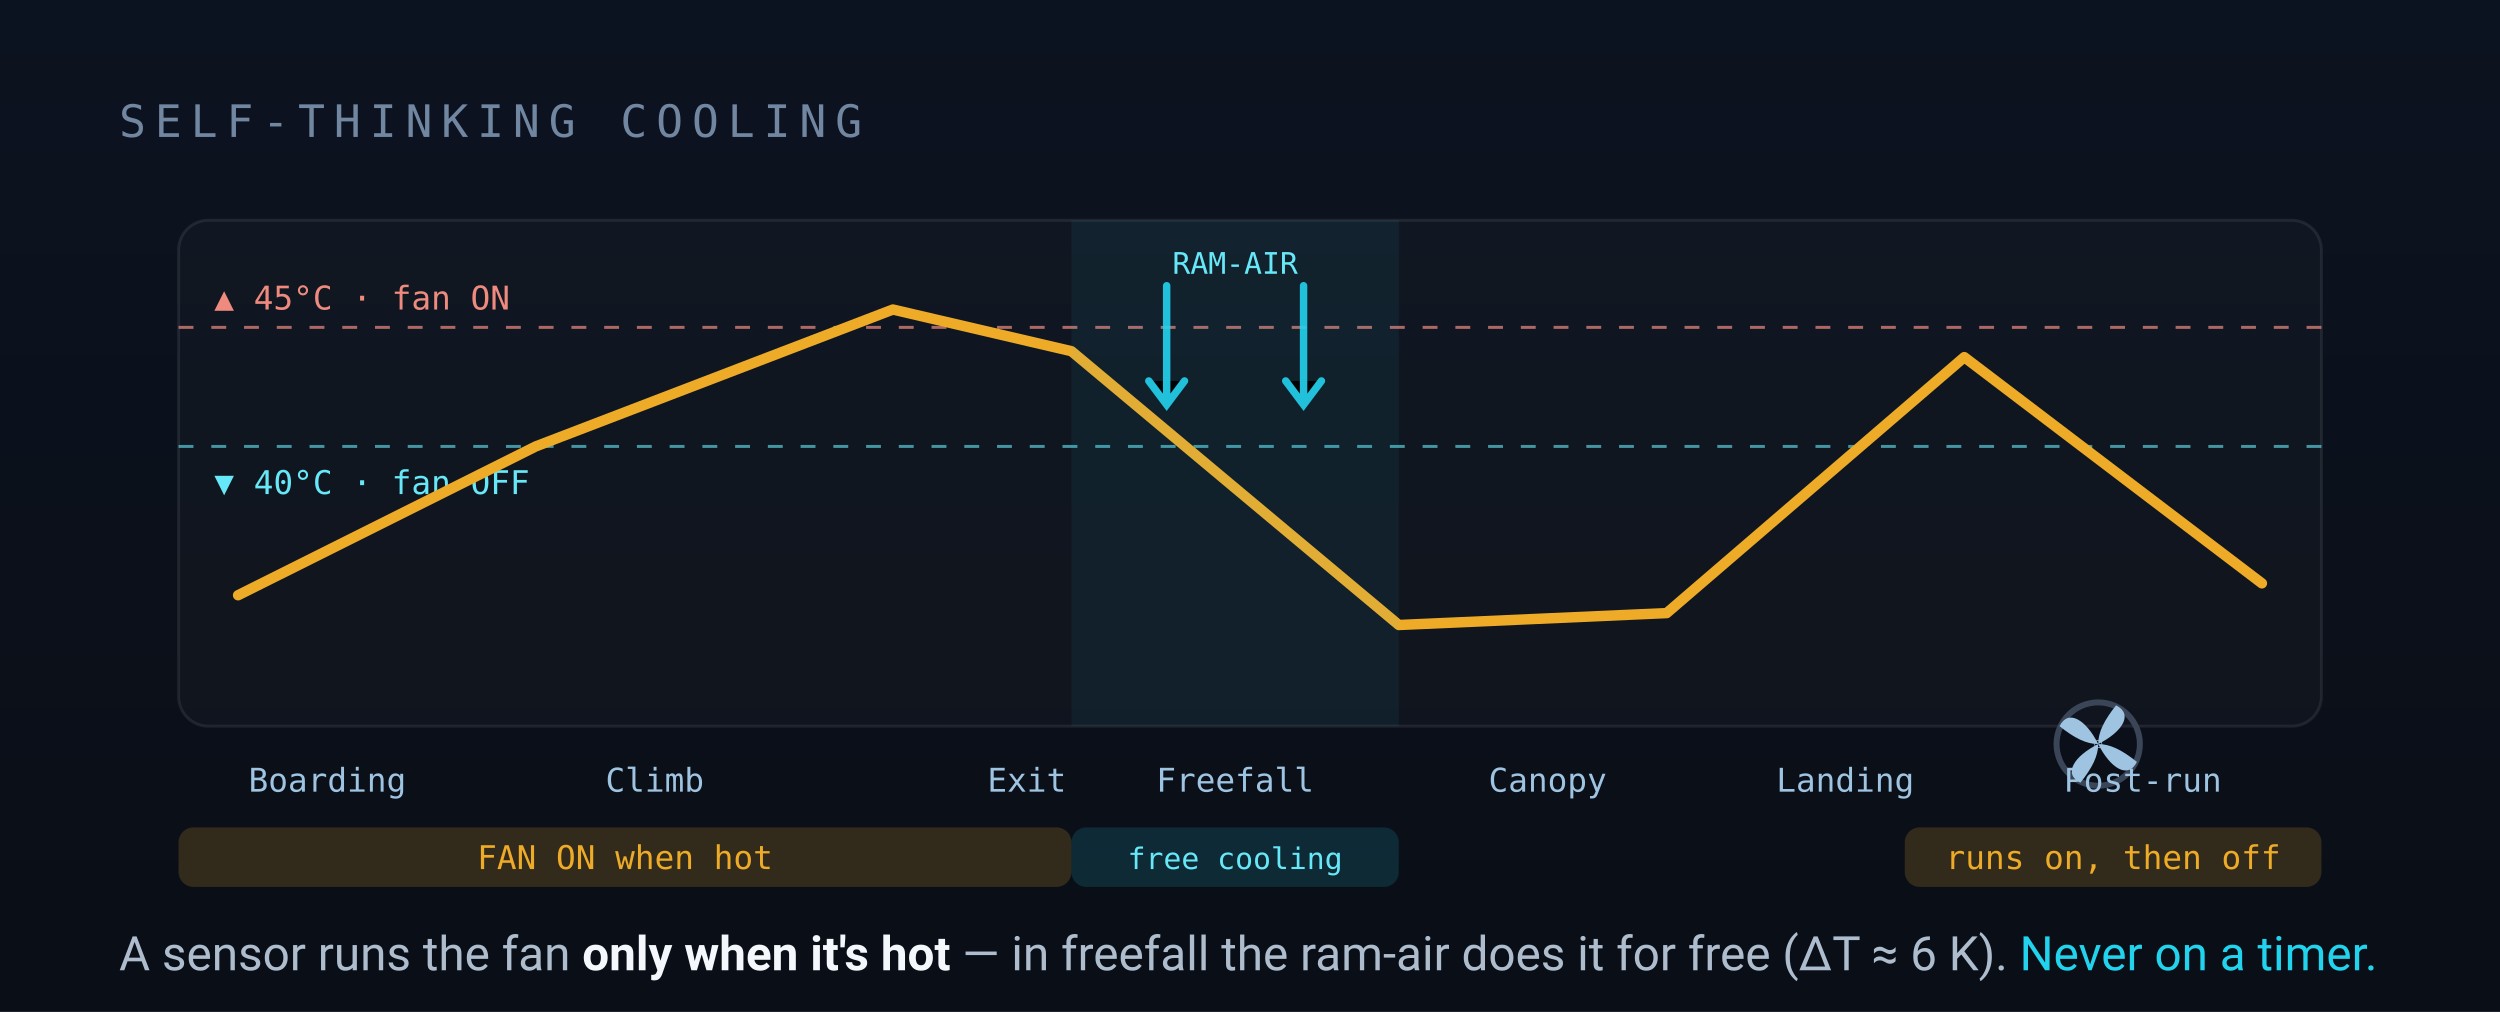
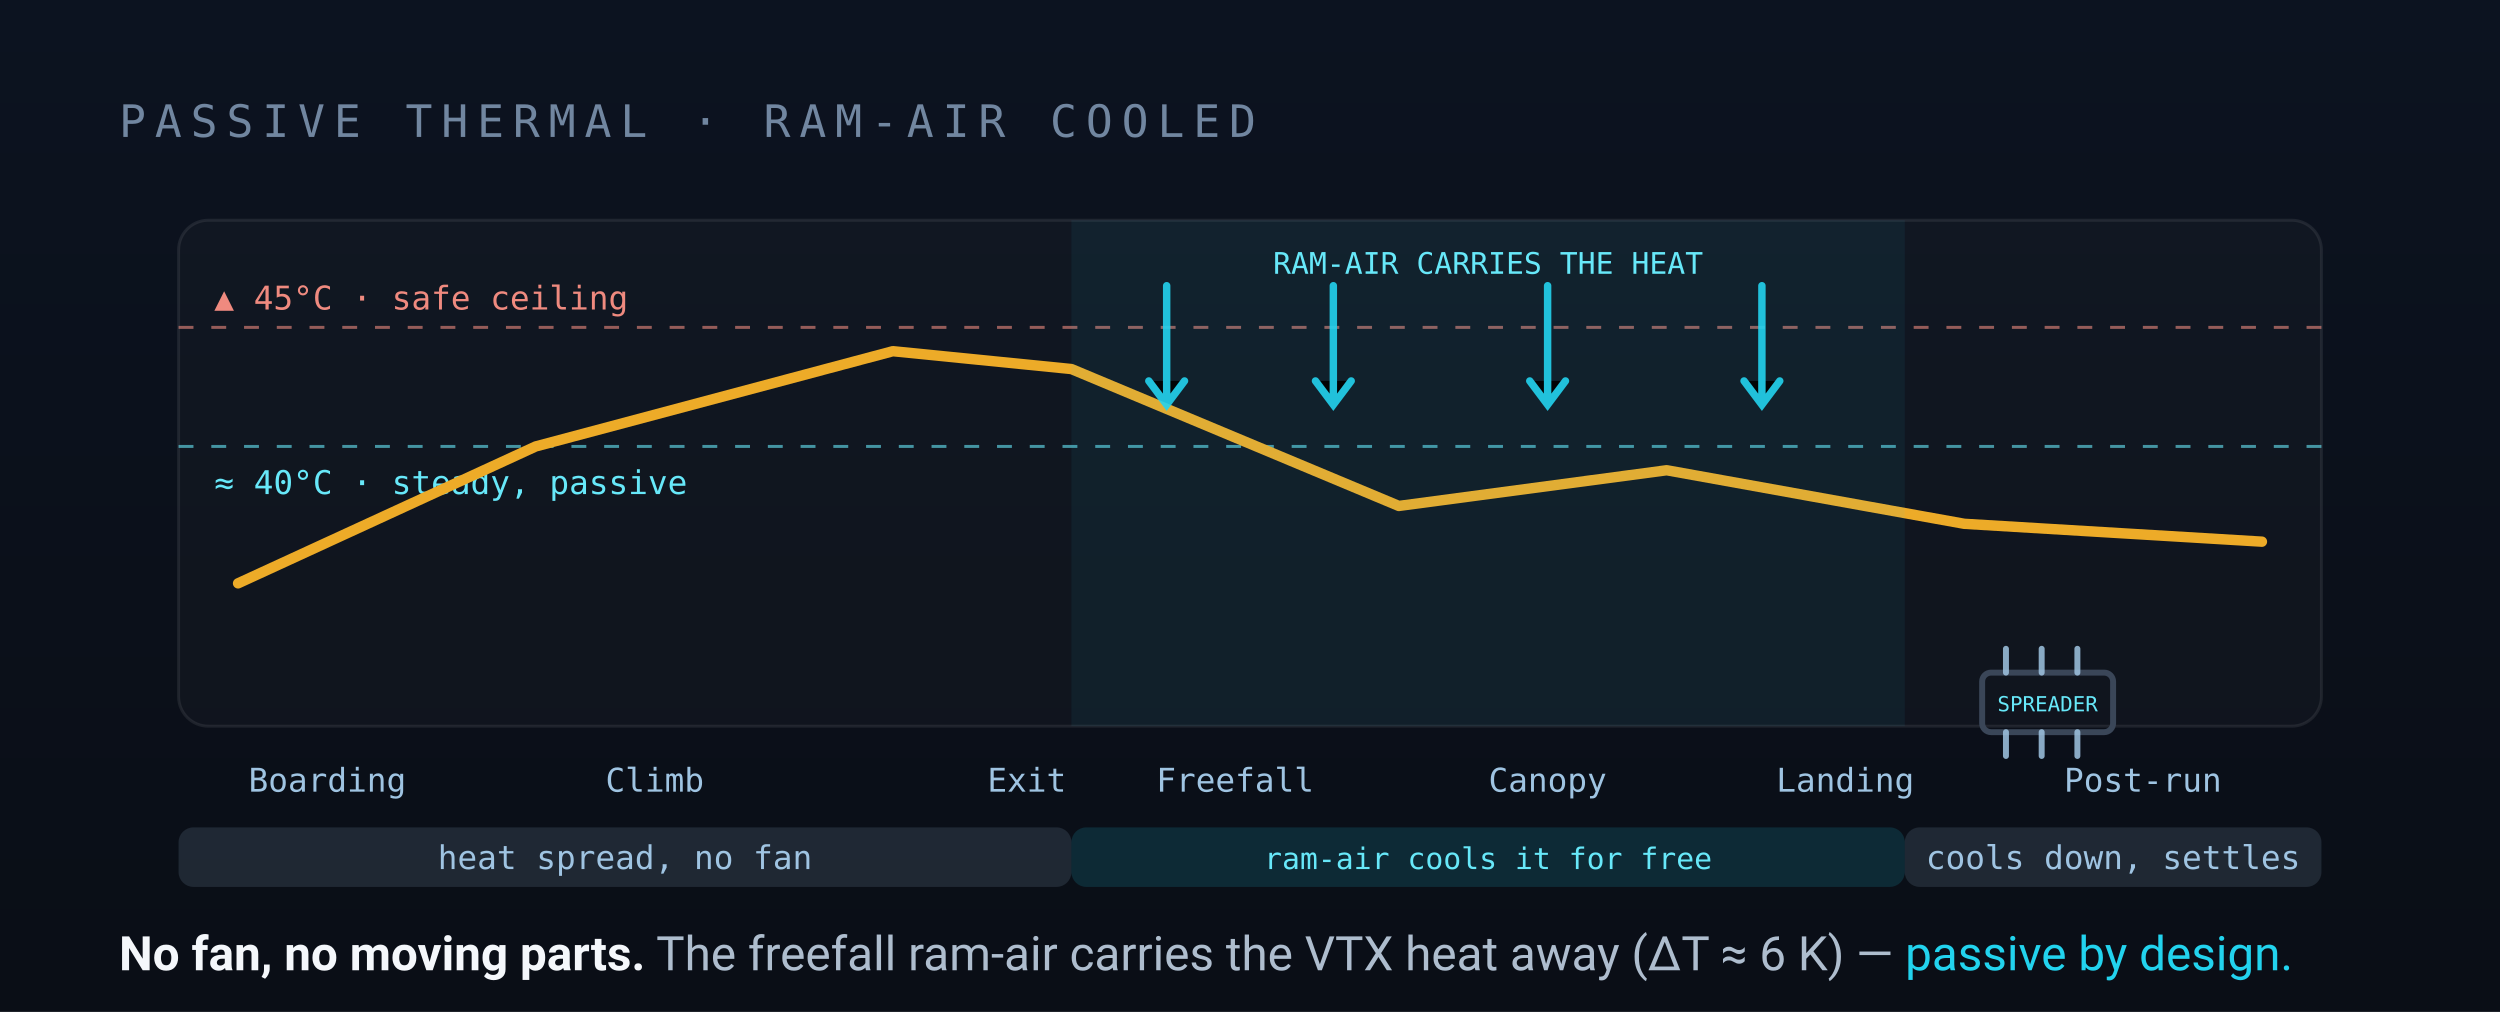
- <svg xmlns="http://www.w3.org/2000/svg" viewBox="0 0 840 340" width="840" height="340" role="img" aria-label="Self-thinking cooling: a sensor runs the fan only when the chip is hot; in freefall the ram-air cools it for free.">
+ <svg xmlns="http://www.w3.org/2000/svg" viewBox="0 0 840 340" width="840" height="340" role="img" aria-label="Passive thermal: no fan and no moving parts — in freefall the ram-air carries the VTX heat away, delta-T about 6 K.">
  <defs>
    <linearGradient id="cbg" x1="0" y1="0" x2="0" y2="1">
      <stop offset="0" stop-color="#0c1320" />
      <stop offset="1" stop-color="#0a0e16" />
    </linearGradient>
    <style>
    .mono{font-family:ui-monospace,"SF Mono",Menlo,monospace}.sans{font-family:-apple-system,"Segoe UI",Roboto,sans-serif}
-     @keyframes spin{to{transform:rotate(360deg)}}
-     @keyframes blink{0%,55%{opacity:1}56%,100%{opacity:.3}}
-     #fan{animation:spin 1.1s linear infinite;transform-origin:705px 250px}
-     #ram{animation:blink 1.4s steps(1) infinite}
+     @keyframes drift{0%,100%{opacity:.35}50%{opacity:1}}
+     .ram{animation:drift 1.6s ease-in-out infinite}
  </style>
  </defs>
  <rect width="840" height="340" fill="url(#cbg)" />
-   <text x="40" y="46" class="mono" font-size="15" letter-spacing="3" fill="#7186a0">SELF-THINKING COOLING</text>
+   <text x="40" y="46" class="mono" font-size="15" letter-spacing="3" fill="#7186a0">PASSIVE THERMAL · RAM-AIR COOLED</text>
  <rect x="60" y="74" width="720" height="170" rx="10" fill="rgba(255,255,255,.02)" stroke="rgba(255,255,255,.08)" />
-   <line x1="60" y1="110" x2="780" y2="110" stroke="#ef8a7f" stroke-dasharray="5 6" opacity=".7" />
-   <text x="72" y="104" class="mono" font-size="11" fill="#ef8a7f">▲ 45°C · fan ON</text>
+   <line x1="60" y1="110" x2="780" y2="110" stroke="#ef8a7f" stroke-dasharray="5 6" opacity=".6" />
+   <text x="72" y="104" class="mono" font-size="11" fill="#ef8a7f">▲ 45°C · safe ceiling</text>
  <line x1="60" y1="150" x2="780" y2="150" stroke="#67e8f9" stroke-dasharray="5 6" opacity=".6" />
-   <text x="72" y="166" class="mono" font-size="11" fill="#67e8f9">▼ 40°C · fan OFF</text>
-   <polyline points="80,200 180,150 300,104 360,118 470,210 560,206 660,120 760,196" fill="none" stroke="#edab28" stroke-width="3.5" stroke-linejoin="round" stroke-linecap="round" />
-   <rect x="360" y="74" width="110" height="170" fill="rgba(34,211,238,.06)" />
-   <g id="ram" stroke="#22d3ee" stroke-width="2.5" stroke-linecap="round" opacity=".9">
+   <text x="72" y="166" class="mono" font-size="11" fill="#67e8f9">≈ 40°C · steady, passive</text>
+   <polyline points="80,196 180,150 300,118 360,124 470,170 560,158 660,176 760,182" fill="none" stroke="#edab28" stroke-width="3.5" stroke-linejoin="round" stroke-linecap="round" />
+   <rect x="360" y="74" width="280" height="170" fill="rgba(34,211,238,.06)" />
+   <g class="ram" stroke="#22d3ee" stroke-width="2.5" stroke-linecap="round" opacity=".9">
    <path d="M392 96 v40 M386 128 l6 8 6 -8" />
-     <path d="M438 96 v40 M432 128 l6 8 6 -8" />
+     <path d="M448 96 v40 M442 128 l6 8 6 -8" />
+     <path d="M520 96 v40 M514 128 l6 8 6 -8" />
+     <path d="M592 96 v40 M586 128 l6 8 6 -8" />
  </g>
-   <text x="415" y="92" class="mono" font-size="10" fill="#67e8f9" text-anchor="middle">RAM-AIR</text>
-   <g id="fan" fill="none" stroke="#9fc4e2" stroke-width="2.5">
-     <circle cx="705" cy="250" r="0.1" />
+   <text x="500" y="92" class="mono" font-size="10" fill="#67e8f9" text-anchor="middle">RAM-AIR CARRIES THE HEAT</text>
+   <g transform="translate(688,236)">
+     <rect x="-22" y="-10" width="44" height="20" rx="3" fill="none" stroke="#3a4658" stroke-width="2" />
+     <g stroke="#9fc4e2" stroke-width="2" stroke-linecap="round" opacity=".85">
+       <path d="M-14 -10 v-8 M-2 -10 v-8 M10 -10 v-8" />
+       <path d="M-14 10 v8 M-2 10 v8 M10 10 v8" />
+     </g>
+     <text x="0" y="3" class="mono" font-size="7" fill="#67e8f9" text-anchor="middle">SPREADER</text>
  </g>
-   <g transform="translate(705,250)">
-     <g id="fan2">
-       <circle r="14" fill="none" stroke="#3a4658" stroke-width="2" />
-       <path d="M0 0 C8 -4 12 -10 6 -13 C2 -8 0 -4 0 0Z" fill="#9fc4e2" />
-       <path d="M0 0 C4 8 10 12 13 6 C8 2 4 0 0 0Z" fill="#9fc4e2" />
-       <path d="M0 0 C-8 4 -12 10 -6 13 C-2 8 0 4 0 0Z" fill="#9fc4e2" />
-       <path d="M0 0 C-4 -8 -10 -12 -13 -6 C-8 -2 -4 0 0 0Z" fill="#9fc4e2" />
-     </g>
-   </g>
-   <style>#fan2{animation:spin 1.1s linear infinite;transform-origin:0 0}</style>
  <g class="mono" font-size="11" fill="#9fc4e2" text-anchor="middle">
    <text x="110" y="266">Boarding</text>
    <text x="220" y="266">Climb</text>
    <text x="345" y="266">Exit</text>
    <text x="415" y="266">Freefall</text>
    <text x="520" y="266">Canopy</text>
    <text x="620" y="266">Landing</text>
    <text x="720" y="266">Post-run</text>
  </g>
-   <rect x="60" y="278" width="300" height="20" rx="5" fill="rgba(237,171,40,.18)" />
-   <text x="210" y="292" class="mono" font-size="11" fill="#edab28" text-anchor="middle">FAN ON when hot</text>
-   <rect x="360" y="278" width="110" height="20" rx="5" fill="rgba(34,211,238,.14)" />
-   <text x="415" y="292" class="mono" font-size="10" fill="#67e8f9" text-anchor="middle">free cooling</text>
-   <rect x="640" y="278" width="140" height="20" rx="5" fill="rgba(237,171,40,.18)" />
-   <text x="710" y="292" class="mono" font-size="11" fill="#edab28" text-anchor="middle">runs on, then off</text>
-   <text x="40" y="326" class="sans" font-size="16" fill="#aebdce">A sensor runs the fan <tspan fill="#f4f7fb" font-weight="700">only when it's hot</tspan> — in freefall the ram-air does it for free (ΔT ≈ 6 K). <tspan fill="#22d3ee">Never on a timer.</tspan>
+   <rect x="60" y="278" width="300" height="20" rx="5" fill="rgba(159,196,226,.14)" />
+   <text x="210" y="292" class="mono" font-size="11" fill="#9fc4e2" text-anchor="middle">heat spread, no fan</text>
+   <rect x="360" y="278" width="280" height="20" rx="5" fill="rgba(34,211,238,.14)" />
+   <text x="500" y="292" class="mono" font-size="10" fill="#67e8f9" text-anchor="middle">ram-air cools it for free</text>
+   <rect x="640" y="278" width="140" height="20" rx="5" fill="rgba(159,196,226,.14)" />
+   <text x="710" y="292" class="mono" font-size="11" fill="#9fc4e2" text-anchor="middle">cools down, settles</text>
+   <text x="40" y="326" class="sans" font-size="16" fill="#aebdce">
+     <tspan fill="#f4f7fb" font-weight="700">No fan, no moving parts.</tspan> The freefall ram-air carries the VTX heat away (ΔT ≈ 6 K) — <tspan fill="#22d3ee">passive by design.</tspan>
  </text>
</svg>
